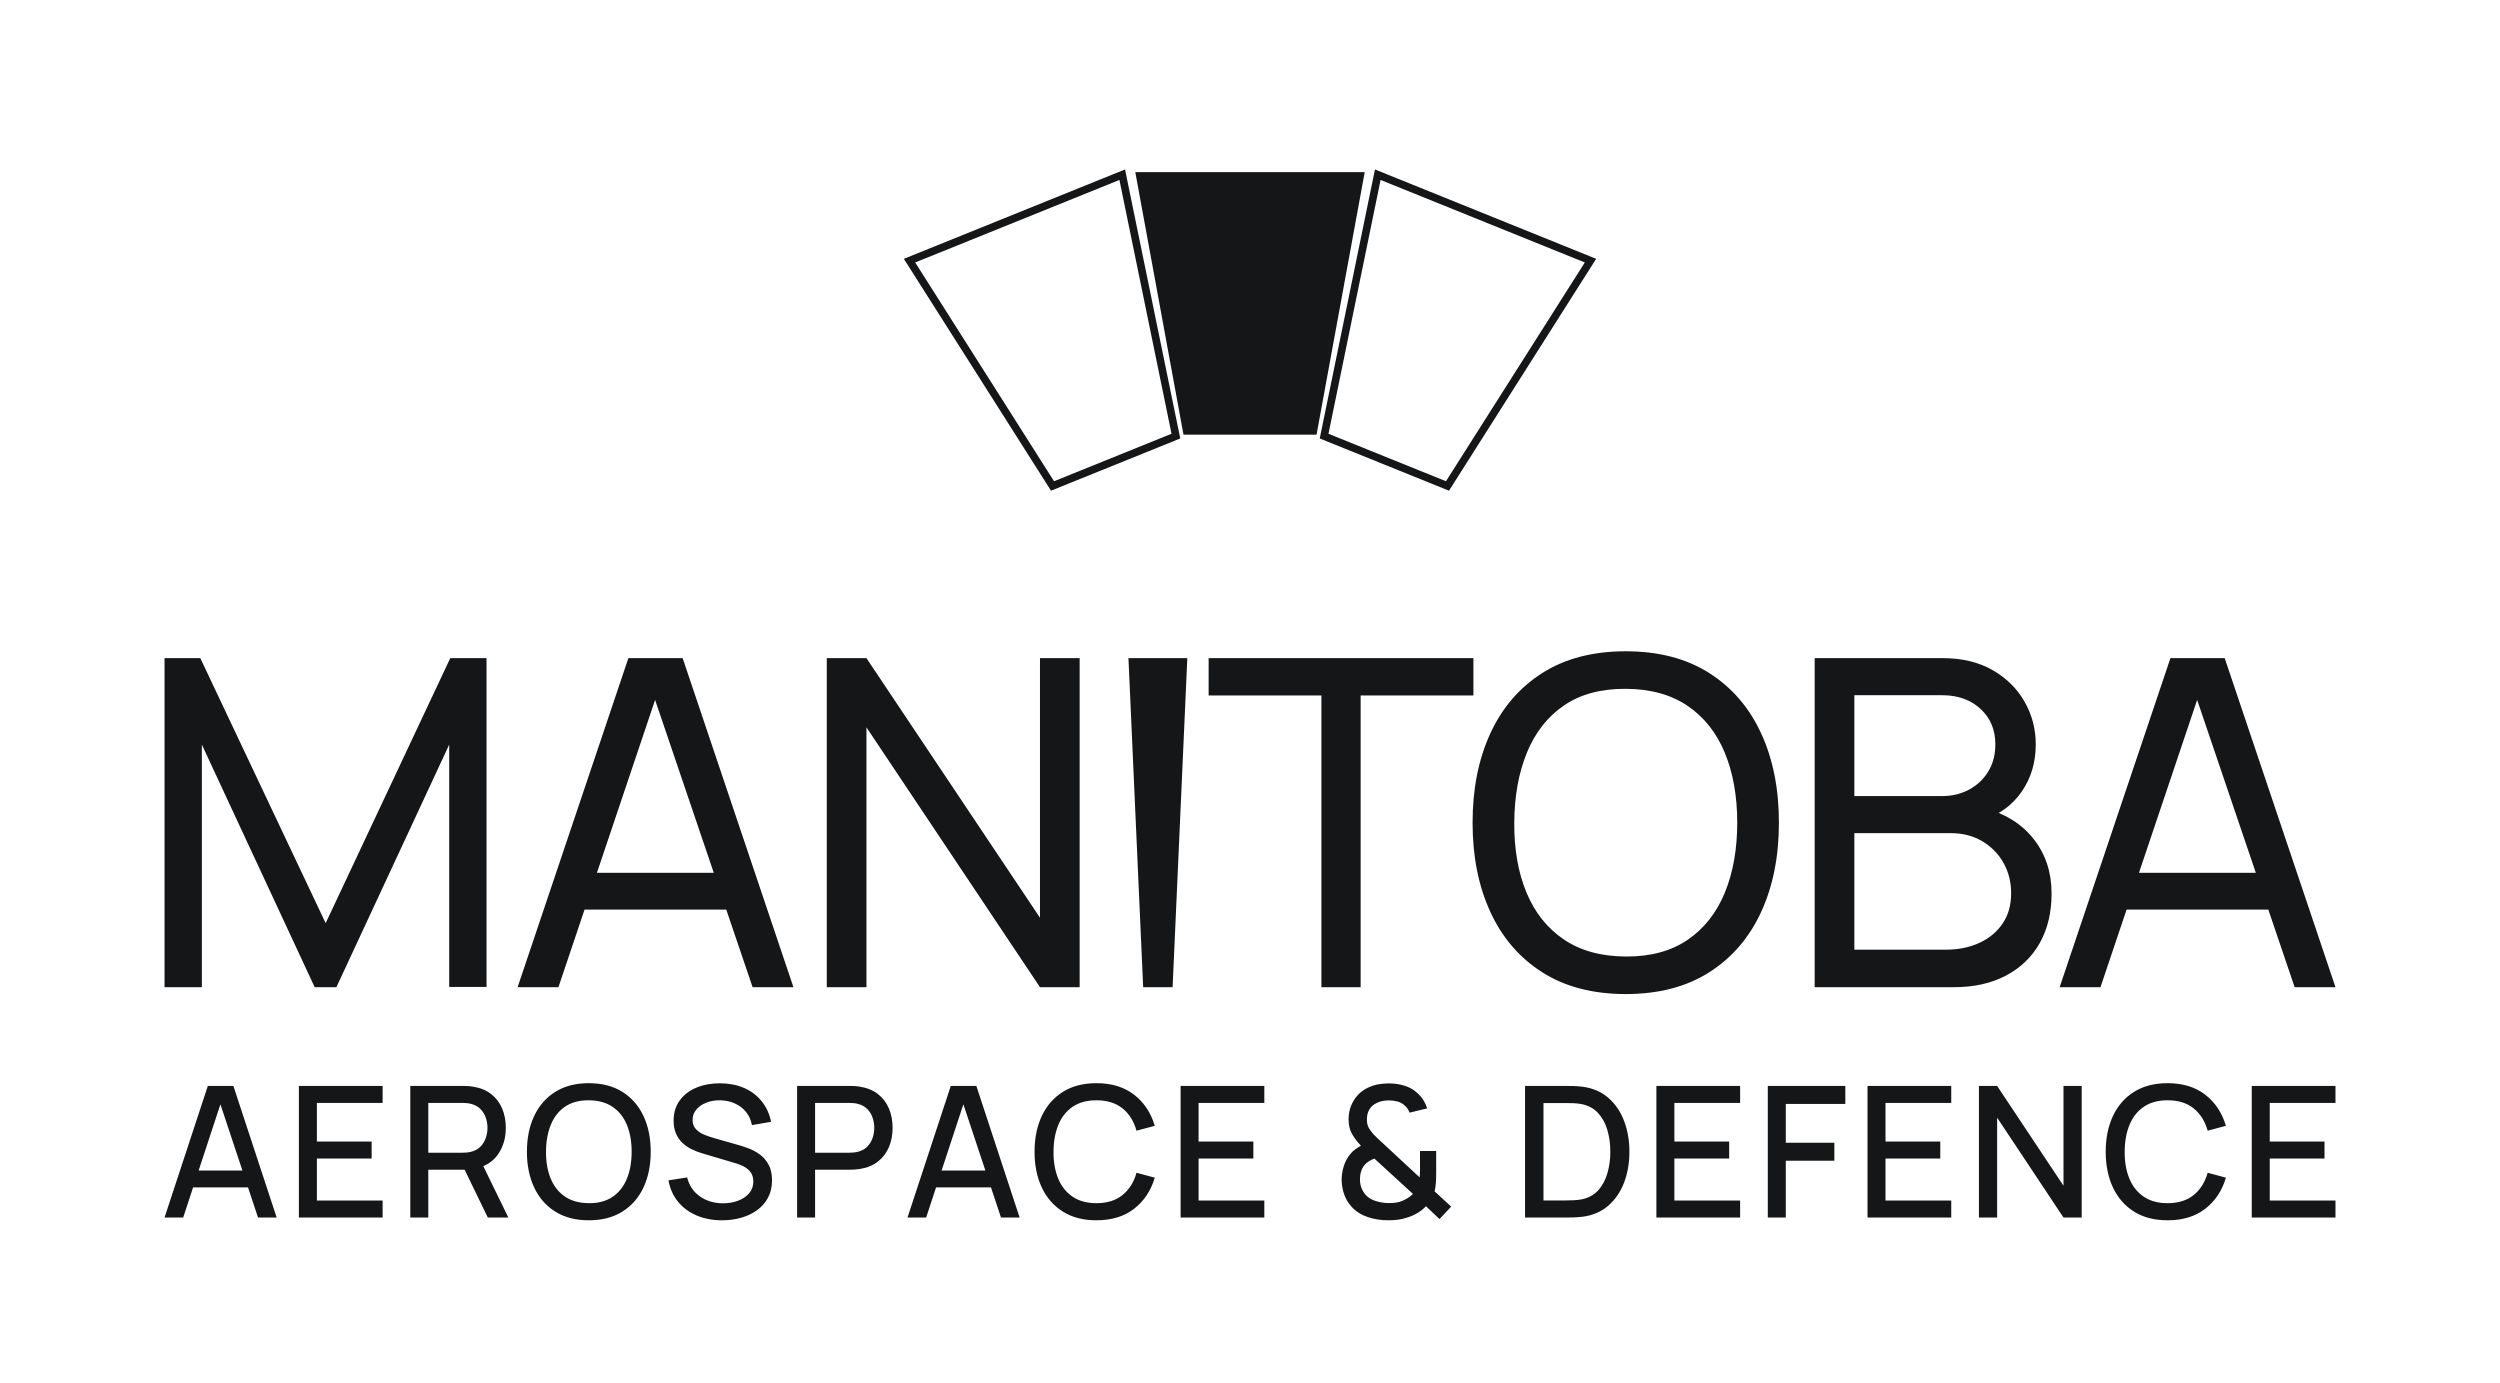
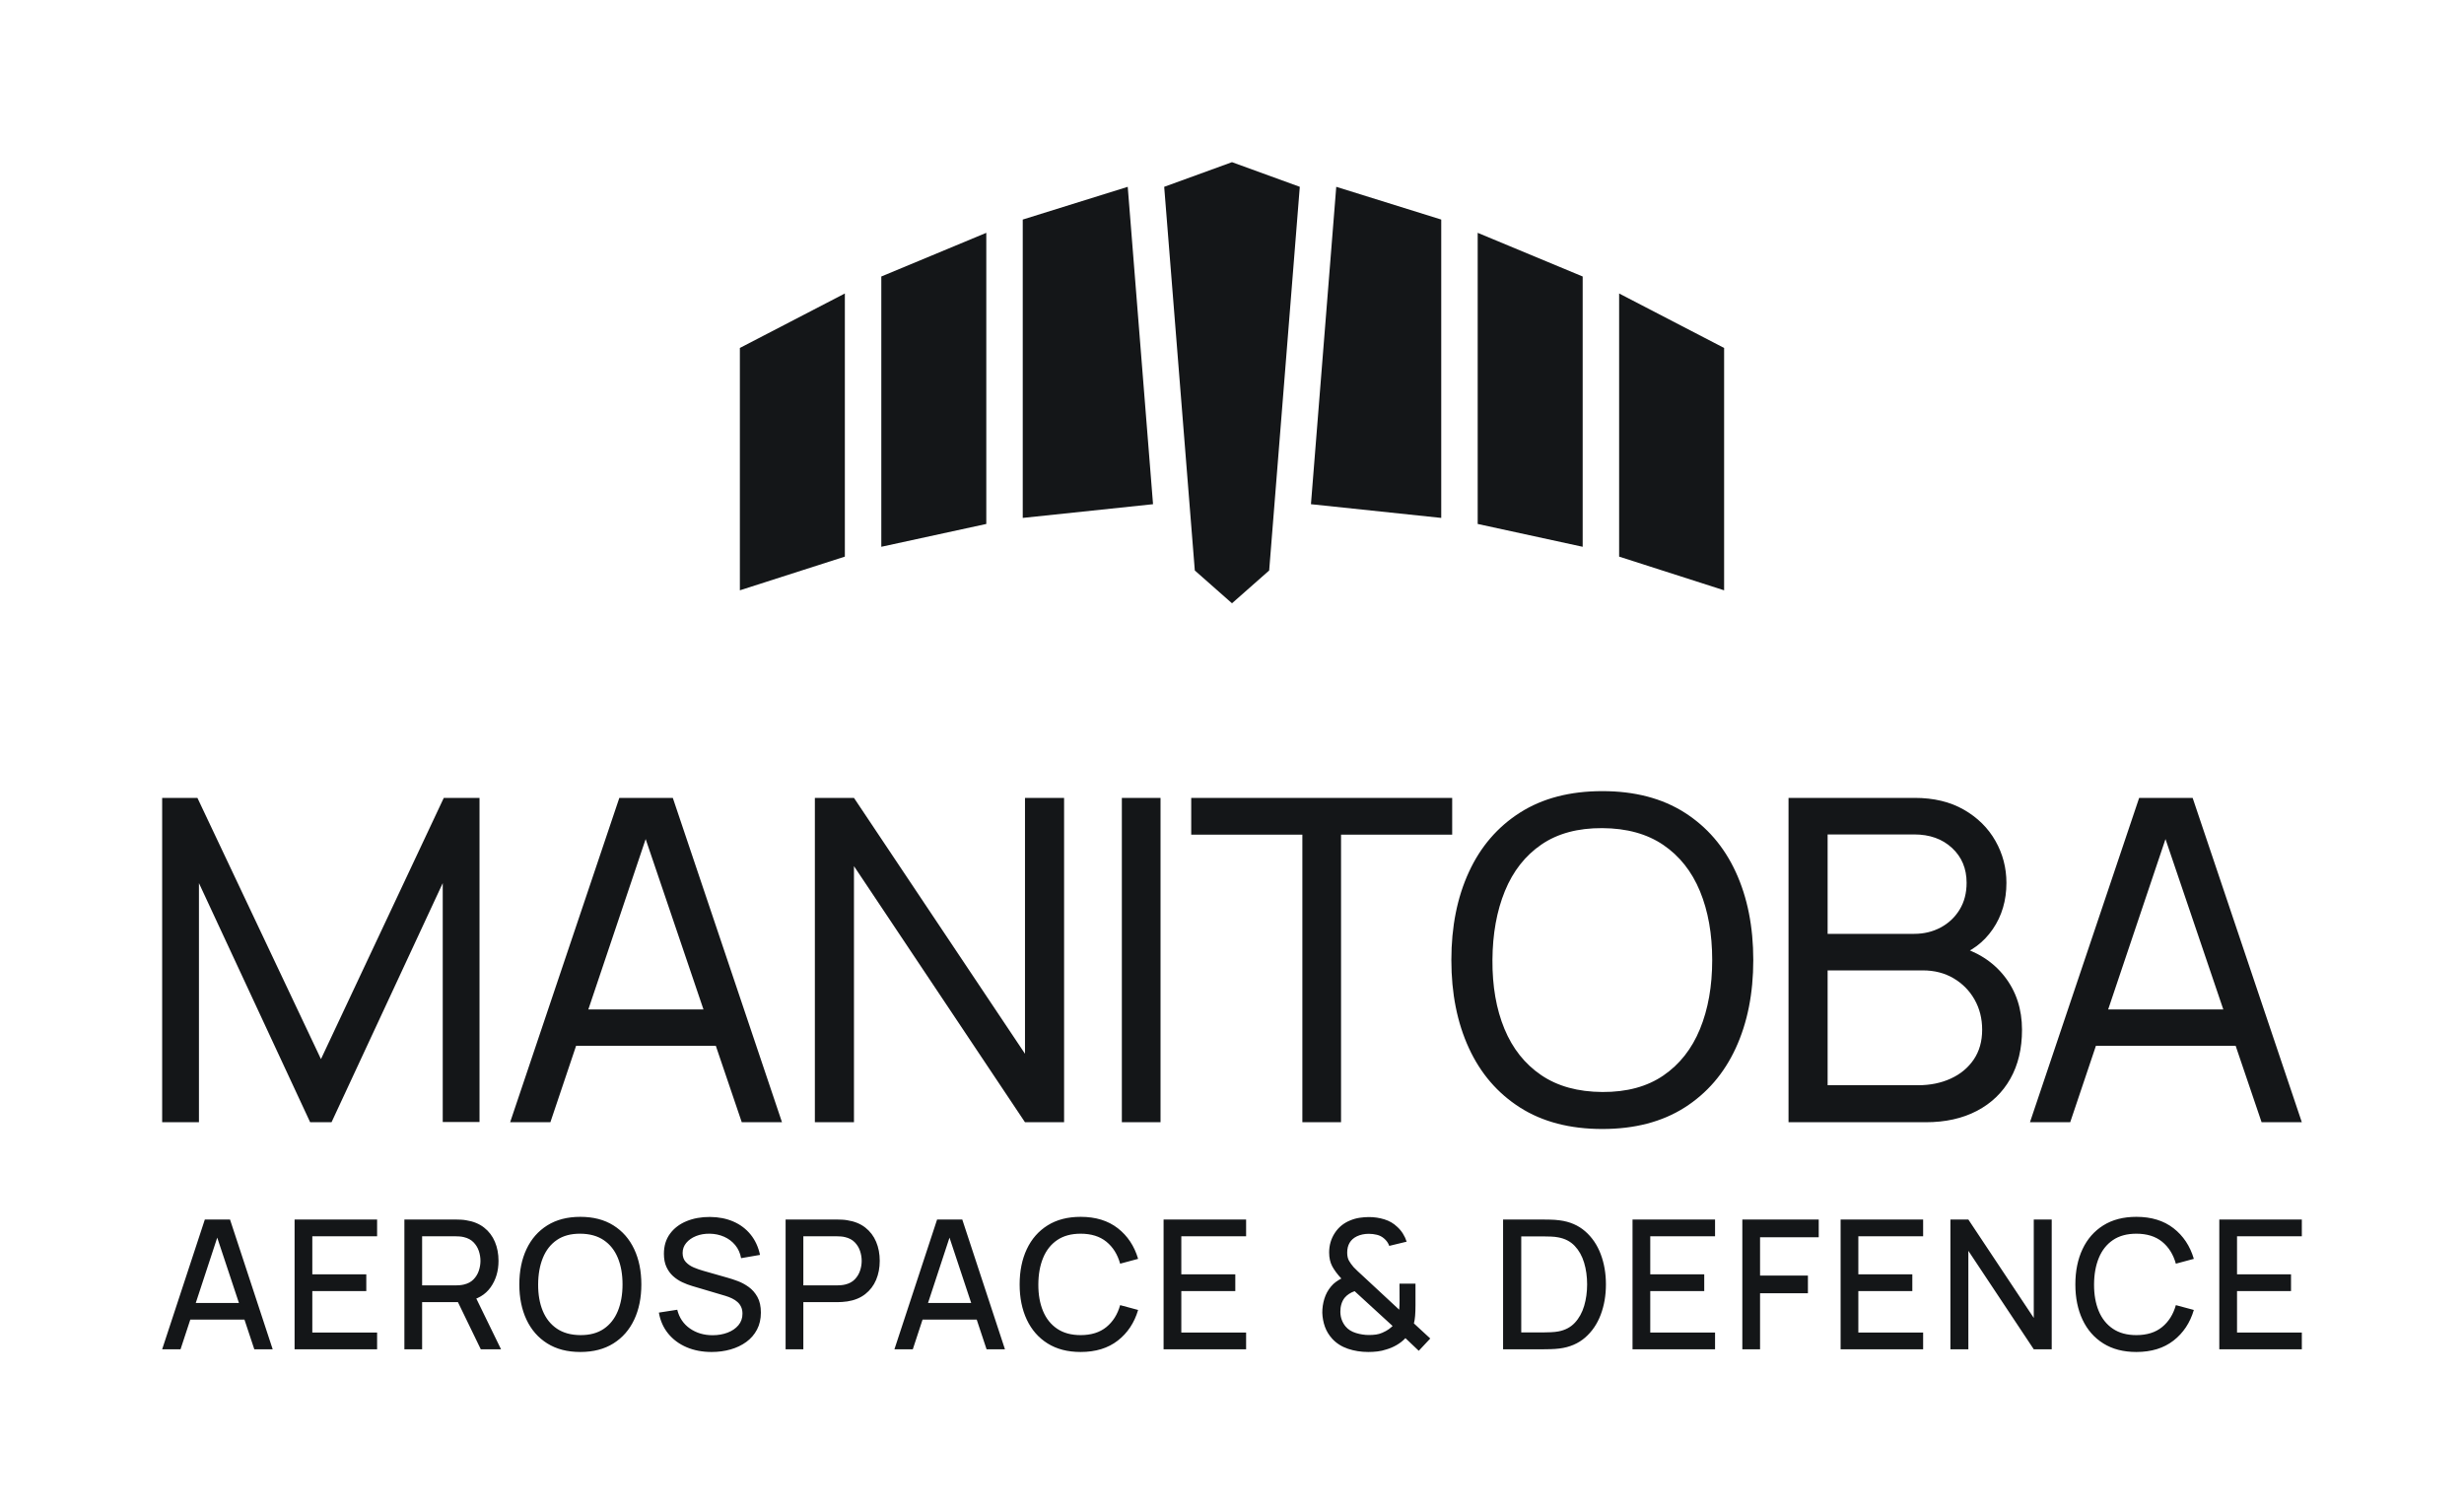
- <svg xmlns="http://www.w3.org/2000/svg" viewBox="0 0 10940 6048" role="img" aria-label="Manitoba Aerospace and Defence">
+ <svg xmlns="http://www.w3.org/2000/svg" viewBox="0 0 10940.1 6710.4" role="img" aria-label="Manitoba Aerospace and Defence">
  <g transform="translate(720.0 720.0)">
    <g fill="#141618" color="#141618">
-       <g transform="translate(3226.7 0) scale(1.39033)">
-         <path fill="currentColor" d="M734.6 24.0L1456.7 24.0L1305.1 850.2L886.3 850.2Z" />
-         <path fill="none" stroke="currentColor" stroke-width="24" d="M24.0 302.5L693.5 32.0L862.4 854.8L474.1 1011.7Z" />
-         <path fill="none" stroke="currentColor" stroke-width="24" d="M1497.8 32.0L2167.3 302.5L1717.2 1011.7L1328.9 854.8Z" />
+       <g transform="translate(2565.0 0) scale(3.23706)">
+         <path fill="currentColor" d="M675.0 0.0L768.0 33.8L726.0 560.0L675.0 605.0L624.0 560.0L582.0 33.8ZM818.0 33.8L962.0 78.7L962.0 487.9L783.3 469.1ZM532.0 33.8L388.0 78.7L388.0 487.9L566.7 469.1ZM1012.0 96.9L1156.0 156.8L1156.0 527.5L1012.0 496.2ZM338.0 96.9L194.0 156.8L194.0 527.5L338.0 496.2ZM1206.0 180.1L1350.0 254.8L1350.0 587.2L1206.0 541.0ZM144.0 180.1L0.0 254.8L0.0 587.2L144.0 541.0Z" />
      </g>
-       <g transform="translate(0 2160.0)">
-         <path transform="translate(-140.0 0)" d="M140.0 1440V0H296.535L845.067 1159.73L1390.399 0.0H1549.067V1438.933H1385.732V378.403L892 1440.0H797.067L303.335 378.403V1440.0Z M1685.0 1440 2169.799 0.0H2407.269L2892.068 1440.0H2713.4L2258.467 99.601H2314.734L1863.668 1440.0ZM1914.867 1100.534V939.333H2662.067V1100.534Z M3038.0 1440V0H3211.602L3970.933 1135.997V0.0H4144.534V1440.0H3970.933L3211.602 302.936V1440.0Z M4358.1 0.0L4615.7 0.0L4551.3 1440.0L4422.5 1440.0Z M5202.466 1440.0V163.335H4709.0V0H5867.667V163.335H5374.201V1440.0Z M6534.267 1470.0Q6318.8 1470.0 6169.234 1374.933Q6019.667 1279.867 5941.833 1110.867Q5864.0 941.867 5864.0 720Q5864.0 498.133 5941.833 329.133Q6019.667 160.133 6169.234 65.067Q6318.8 -30.0 6534.267 -30.0Q6749.734 -30.0 6899.301 65.067Q7048.867 160.133 7126.701 329.133Q7204.534 498.133 7204.534 720.0Q7204.534 941.867 7126.701 1110.867Q7048.867 1279.867 6899.301 1374.933Q6749.734 1470.0 6534.267 1470.0ZM6534.267 1305.732Q6696.867 1306.665 6805.2 1232.599Q6913.533 1158.532 6967.833 1026.266Q7022.133 894 7022.133 720.0Q7022.133 546 6967.833 414.401Q6913.533 282.801 6805.2 209.001Q6696.867 135.201 6534.267 134.268Q6371.667 133.335 6263.868 207.135Q6156.068 280.934 6101.768 413.467Q6047.468 546 6046.402 720.0Q6045.335 894 6099.635 1025.333Q6153.935 1156.666 6262.801 1230.732Q6371.667 1304.799 6534.267 1305.732Z M7361.0 1440V0H7921Q8048.334 0.0 8139.601 52.433Q8230.867 104.867 8279.667 190.934Q8328.467 277 8328.467 377.334Q8328.467 494.6 8267.834 582.867Q8207.201 671.134 8105.268 704.533L8103.134 655.6Q8242.401 693.2 8320.034 792.6Q8397.667 892 8397.667 1029.6Q8397.667 1155.4 8345.634 1247.266Q8293.601 1339.133 8197.401 1389.567Q8101.201 1440.0 7970.2 1440.0ZM7534.602 1275.732H7935.801Q8016.933 1275.732 8081.533 1246.099Q8146.133 1216.465 8183.433 1161.432Q8220.732 1106.399 8220.732 1029.199Q8220.732 955.266 8187.199 895.8Q8153.666 836.334 8094.1 801.101Q8034.533 765.867 7957.134 765.867H7534.602ZM7534.602 603.599H7919.134Q7983.8 603.599 8036.6 575.333Q8089.399 547.066 8120.533 496.233Q8151.666 445.4 8151.666 376.934Q8151.666 282.134 8086.933 222.201Q8022.2 162.268 7919.134 162.268H7534.602Z M8433.0 1440 8917.799 0.0H9155.269L9640.068 1440.0H9461.4L9006.467 99.601H9062.734L8611.668 1440.0ZM8662.867 1100.534V939.333H9410.067V1100.534Z" />
+       <g transform="translate(0 2822.4)">
+         <path transform="translate(-140.0 0)" d="M140.0 1440V0H296.535L845.067 1159.73L1390.399 0.0H1549.067V1438.933H1385.732V378.403L892 1440.0H797.067L303.335 378.403V1440.0Z M1685.0 1440 2169.799 0.0H2407.269L2892.068 1440.0H2713.4L2258.467 99.601H2314.734L1863.668 1440.0ZM1914.867 1100.534V939.333H2662.067V1100.534Z M3038.0 1440V0H3211.602L3970.933 1135.997V0.0H4144.534V1440.0H3970.933L3211.602 302.936V1440.0Z M4401.0 1440V0H4572.735V1440.0Z M5202.466 1440.0V163.335H4709.0V0H5867.667V163.335H5374.201V1440.0Z M6534.267 1470.0Q6318.8 1470.0 6169.234 1374.933Q6019.667 1279.867 5941.833 1110.867Q5864.0 941.867 5864.0 720Q5864.0 498.133 5941.833 329.133Q6019.667 160.133 6169.234 65.067Q6318.8 -30.0 6534.267 -30.0Q6749.734 -30.0 6899.301 65.067Q7048.867 160.133 7126.701 329.133Q7204.534 498.133 7204.534 720.0Q7204.534 941.867 7126.701 1110.867Q7048.867 1279.867 6899.301 1374.933Q6749.734 1470.0 6534.267 1470.0ZM6534.267 1305.732Q6696.867 1306.665 6805.2 1232.599Q6913.533 1158.532 6967.833 1026.266Q7022.133 894 7022.133 720.0Q7022.133 546 6967.833 414.401Q6913.533 282.801 6805.2 209.001Q6696.867 135.201 6534.267 134.268Q6371.667 133.335 6263.868 207.135Q6156.068 280.934 6101.768 413.467Q6047.468 546 6046.402 720.0Q6045.335 894 6099.635 1025.333Q6153.935 1156.666 6262.801 1230.732Q6371.667 1304.799 6534.267 1305.732Z M7361.0 1440V0H7921Q8048.334 0.0 8139.601 52.433Q8230.867 104.867 8279.667 190.934Q8328.467 277 8328.467 377.334Q8328.467 494.6 8267.834 582.867Q8207.201 671.134 8105.268 704.533L8103.134 655.6Q8242.401 693.2 8320.034 792.6Q8397.667 892 8397.667 1029.6Q8397.667 1155.4 8345.634 1247.266Q8293.601 1339.133 8197.401 1389.567Q8101.201 1440.0 7970.2 1440.0ZM7534.602 1275.732H7935.801Q8016.933 1275.732 8081.533 1246.099Q8146.133 1216.465 8183.433 1161.432Q8220.732 1106.399 8220.732 1029.199Q8220.732 955.266 8187.199 895.8Q8153.666 836.334 8094.1 801.101Q8034.533 765.867 7957.134 765.867H7534.602ZM7534.602 603.599H7919.134Q7983.8 603.599 8036.6 575.333Q8089.399 547.066 8120.533 496.233Q8151.666 445.4 8151.666 376.934Q8151.666 282.134 8086.933 222.201Q8022.2 162.268 7919.134 162.268H7534.602Z M8433.0 1440 8917.799 0.0H9155.269L9640.068 1440.0H9461.4L9006.467 99.601H9062.734L8611.668 1440.0ZM8662.867 1100.534V939.333H9410.067V1100.534Z" />
        <path transform="translate(-16.0 1872.0) scale(0.4)" d="M40.0 1440 513.602 0.0H793.194L1266.796 1440.0H1062.801L623.598 117.197H678.798L243.995 1440.0ZM278.398 1110.398V926.002H1028.798V1110.398Z M1509.843 1440V0H2425.841V185.996H1706.638V608.403H2305.841V794.399H1706.638V1254.004H2425.841V1440.0Z M2728.686 1440V0H3305.484Q3326.484 0.0 3356.583 1.5Q3386.683 3.0 3414.283 8.0Q3533.282 26.4 3613.382 89.2Q3693.482 152 3733.482 247.299Q3773.482 342.599 3773.482 458.399Q3773.482 628.598 3685.882 752.098Q3598.283 875.598 3425.484 906.398L3347.086 916.798H2925.481V1440.0ZM3576.688 1440.0 3292.688 854.0 3489.483 800.0 3801.483 1440.0ZM2925.481 730.802H3298.284Q3317.684 730.802 3342.084 728.802Q3366.484 726.802 3388.684 721.602Q3454.885 706.202 3495.485 664.902Q3536.086 623.601 3554.586 568.901Q3573.087 514.2 3573.087 458.399Q3573.087 402.598 3554.586 347.897Q3536.086 293.197 3495.485 251.896Q3454.885 210.596 3388.684 195.196Q3366.484 189.596 3342.084 187.796Q3317.684 185.996 3298.284 185.996H2925.481Z M4681.727 1470.0Q4466.127 1470.0 4314.828 1375.2Q4163.528 1280.4 4084.028 1111.4Q4004.529 942.4 4004.529 720Q4004.529 497.6 4084.028 328.6Q4163.528 159.6 4314.828 64.8Q4466.127 -30.0 4681.727 -30.0Q4897.327 -30.0 5048.627 64.8Q5199.927 159.6 5279.426 328.6Q5358.926 497.6 5358.926 720.0Q5358.926 942.4 5279.426 1111.4Q5199.927 1280.4 5048.627 1375.2Q4897.327 1470.0 4681.727 1470.0ZM4681.727 1282.804Q4837.928 1284.004 4941.929 1213.204Q5045.93 1142.403 5098.03 1015.202Q5150.131 888.001 5150.131 720.0Q5150.131 551.999 5098.03 425.798Q5045.93 299.597 4941.929 228.996Q4837.928 158.396 4681.727 157.196Q4525.526 155.996 4421.925 226.596Q4318.325 297.197 4266.224 424.598Q4214.124 551.999 4213.324 720.0Q4212.524 888.001 4264.624 1014.002Q4316.724 1140.003 4421.125 1210.804Q4525.526 1281.604 4681.727 1282.804Z M6138.97 1470.0Q5984.57 1470.0 5860.87 1417.1Q5737.171 1364.2 5657.071 1266.101Q5576.971 1168.001 5553.371 1032.802L5757.366 1001.203Q5790.966 1134.803 5898.167 1209.404Q6005.368 1284.004 6149.769 1284.004Q6240.371 1284.004 6315.772 1255.404Q6391.172 1226.803 6436.273 1173.202Q6481.373 1119.602 6481.373 1044.801Q6481.373 1002.4 6466.672 970.499Q6451.972 938.598 6426.371 915.598Q6400.771 892.598 6366.27 875.797Q6331.77 858.997 6292.57 847.198L5924.17 737.998Q5867.769 721.597 5811.869 695.197Q5755.969 668.797 5710.37 627.397Q5664.77 585.997 5637.07 525.497Q5609.371 464.998 5609.371 380.399Q5609.371 249.4 5676.971 157.6Q5744.57 65.8 5860.17 18.2Q5975.769 -29.4 6120.169 -28.8Q6265.969 -27.6 6380.969 22.6Q6495.969 72.8 6571.969 166.7Q6647.968 260.6 6676.168 392.4L6466.173 428.799Q6450.973 344.798 6401.173 284.197Q6351.372 223.597 6277.671 190.996Q6203.971 158.396 6117.769 157.196Q6034.168 155.996 5966.067 183.296Q5897.967 210.597 5857.466 259.198Q5816.966 307.798 5816.966 371.199Q5816.966 433.8 5852.967 472.1Q5888.967 510.401 5942.168 532.601Q5995.368 554.802 6047.368 569.202L6316.57 646.002Q6365.369 659.402 6428.169 682.702Q6490.969 706.002 6549.868 748.102Q6608.768 790.202 6647.268 859.002Q6685.768 927.802 6685.768 1032.801Q6685.768 1139.601 6642.668 1221.5Q6599.569 1303.4 6523.969 1358.5Q6448.369 1413.6 6349.47 1441.8Q6250.57 1470.0 6138.97 1470.0Z M6960.214 1440V0H7537.012Q7558.012 0.0 7588.112 1.5Q7618.212 3.0 7645.812 8.0Q7764.811 26.4 7844.911 89.2Q7925.011 152 7965.011 247.299Q8005.011 342.599 8005.011 458.399Q8005.011 574.199 7964.711 669.498Q7924.411 764.798 7844.311 827.598Q7764.211 890.398 7645.812 908.798Q7618.212 912.798 7587.812 914.798Q7557.412 916.798 7537.012 916.798H7157.01V1440.0ZM7157.01 730.802H7529.813Q7549.212 730.802 7573.612 728.802Q7598.012 726.802 7620.212 721.602Q7686.413 706.202 7727.014 664.902Q7767.614 623.601 7786.115 568.901Q7804.615 514.2 7804.615 458.399Q7804.615 402.598 7786.115 347.897Q7767.614 293.197 7727.014 251.896Q7686.413 210.596 7620.212 195.196Q7598.012 189.596 7573.612 187.796Q7549.212 185.996 7529.813 185.996H7157.01Z M8168.057 1440 8641.659 0.0H8921.251L9394.853 1440.0H9190.858L8751.655 117.197H8806.855L8372.052 1440.0ZM8406.455 1110.398V926.002H9156.855V1110.398Z M10235.099 1470.0Q10019.499 1470.0 9868.199 1375.2Q9716.899 1280.4 9637.4 1111.4Q9557.9 942.4 9557.9 720Q9557.9 497.6 9637.4 328.6Q9716.899 159.6 9868.199 64.8Q10019.499 -30.0 10235.099 -30.0Q10484.699 -30.0 10647.398 96.4Q10810.098 222.8 10873.098 436.401L10673.502 489.999Q10630.302 334.998 10520.701 246.097Q10411.1 157.196 10235.099 157.196Q10078.897 157.196 9974.997 227.796Q9871.096 298.397 9818.696 425.198Q9766.295 551.999 9765.495 720.0Q9764.695 888.001 9817.095 1014.602Q9869.496 1141.203 9974.197 1212.004Q10078.897 1282.804 10235.099 1282.804Q10411.1 1282.804 10520.701 1193.403Q10630.302 1104.002 10673.502 950.001L10873.098 1003.599Q10810.098 1217.2 10647.398 1343.6Q10484.699 1470.0 10235.099 1470.0Z M11155.743 1440V0H12071.741V185.996H11352.538V608.403H11951.741V794.399H11352.538V1254.004H12071.741V1440.0Z M13428.228 1470.0Q13307.828 1470.0 13203.228 1434.8Q13098.628 1399.6 13028.228 1324Q12973.028 1263.401 12946.728 1190.401Q12920.428 1117.401 12917.428 1034.801Q12917.028 954.801 12940.628 878.502Q12964.228 802.202 13014.628 742.802Q13038.829 713.201 13068.429 692.101Q13098.03 671.001 13128.631 654.801Q13062.23 583.2 13027.829 519.1Q12993.429 455 12993.429 365.599Q12993.429 246.2 13055.928 149.8Q13118.428 53.4 13227.427 9.6Q13278.427 -11.6 13331.427 -19.6Q13384.427 -27.6 13435.427 -27.6Q13523.627 -27.6 13606.426 -2.1Q13689.226 23.399 13747.825 79.999Q13785.625 113.598 13812.525 156.798Q13839.425 199.997 13853.826 245.597L13660.63 292.397Q13643.03 243.196 13601.829 209.196Q13567.829 179.796 13523.029 169.096Q13478.228 158.396 13433.828 158.396Q13360.027 158.396 13301.026 186.396Q13247.225 212.597 13220.525 257.997Q13193.824 303.398 13193.824 366.399Q13193.824 421.599 13213.024 456Q13232.225 490.4 13265.025 528.401Q13284.825 550.001 13311.325 574.201Q13337.825 598.401 13365.825 624.401L13771.03 1000.805Q13773.43 977.405 13774.23 952.205Q13775.03 927.005 13775.03 903.604L13774.23 711.603H13951.827V953.601Q13951.827 1019.602 13947.626 1069.902Q13943.426 1120.202 13934.226 1152.802L14115.827 1320.402L13988.229 1456.799L13840.228 1316.398Q13797.229 1361.798 13741.33 1393.798Q13685.43 1425.799 13629.031 1441.599Q13579.43 1458.4 13529.43 1464.2Q13479.429 1470.0 13428.228 1470.0ZM13433.827 1281.604Q13477.229 1281.604 13513.43 1276.604Q13549.63 1271.604 13583.031 1256.803Q13627.432 1237.602 13653.732 1218.302Q13680.032 1199.001 13697.832 1181.601L13276.227 795.198Q13242.827 806.598 13214.326 825.198Q13185.825 843.798 13165.425 868.399Q13141.424 898.799 13129.424 938.8Q13117.424 978.801 13117.824 1024.401Q13118.624 1074.202 13134.124 1114.902Q13149.624 1155.603 13176.625 1187.603Q13218.025 1237.204 13290.826 1259.404Q13363.626 1281.604 13433.827 1281.604Z M14924.114 1440V0H15372.513Q15393.113 0.0 15447.713 1.0Q15502.313 2.0 15552.514 8.8Q15720.513 30.6 15834.913 130.2Q15949.312 229.8 16007.512 383.2Q16065.712 536.6 16065.712 720.0Q16065.712 903.8 16007.512 1057.2Q15949.312 1210.6 15834.913 1310Q15720.513 1409.4 15552.514 1431.2Q15502.713 1437.6 15447.513 1438.8Q15392.313 1440.0 15372.513 1440.0ZM15125.71 1252.804H15372.513Q15407.914 1252.804 15454.914 1250.704Q15501.914 1248.604 15537.314 1242.004Q15650.515 1221.004 15720.815 1145.404Q15791.116 1069.803 15824.016 958.602Q15856.917 847.401 15856.917 720.0Q15856.917 589.599 15823.416 478.398Q15789.916 367.197 15719.315 292.796Q15648.715 218.396 15537.314 197.996Q15501.914 190.796 15454.314 188.996Q15406.713 187.196 15372.513 187.196H15125.71Z M16360.957 1440V0H17276.955V185.996H16557.752V608.403H17156.955V794.399H16557.752V1254.004H17276.955V1440.0Z M17579.8 1440V0H18427.798V196.795H17776.595V621.602H18307.798V818.398H17776.595V1440.0Z M18670.643 1440V0H19586.641V185.996H18867.438V608.403H19466.641V794.399H18867.438V1254.004H19586.641V1440.0Z M19889.485 1440V0H20088.681L20814.687 1092.008V0.0H21013.882V1440.0H20814.687L20088.681 347.192V1440.0Z M21953.527 1470.0Q21737.927 1470.0 21586.627 1375.2Q21435.328 1280.4 21355.828 1111.4Q21276.328 942.4 21276.328 720Q21276.328 497.6 21355.828 328.6Q21435.328 159.6 21586.627 64.8Q21737.927 -30.0 21953.527 -30.0Q22203.127 -30.0 22365.827 96.4Q22528.526 222.8 22591.526 436.401L22391.931 489.999Q22348.73 334.998 22239.13 246.097Q22129.529 157.196 21953.527 157.196Q21797.326 157.196 21693.425 227.796Q21589.524 298.397 21537.124 425.198Q21484.724 551.999 21483.924 720.0Q21483.123 888.001 21535.524 1014.602Q21587.924 1141.203 21692.625 1212.004Q21797.326 1282.804 21953.527 1282.804Q22129.529 1282.804 22239.13 1193.403Q22348.73 1104.002 22391.931 950.001L22591.526 1003.599Q22528.526 1217.2 22365.827 1343.6Q22203.127 1470.0 21953.527 1470.0Z M22874.171 1440V0H23790.17V185.996H23070.967V608.403H23670.17V794.399H23070.967V1254.004H23790.17V1440.0Z" />
      </g>
    </g>
  </g>
</svg>
